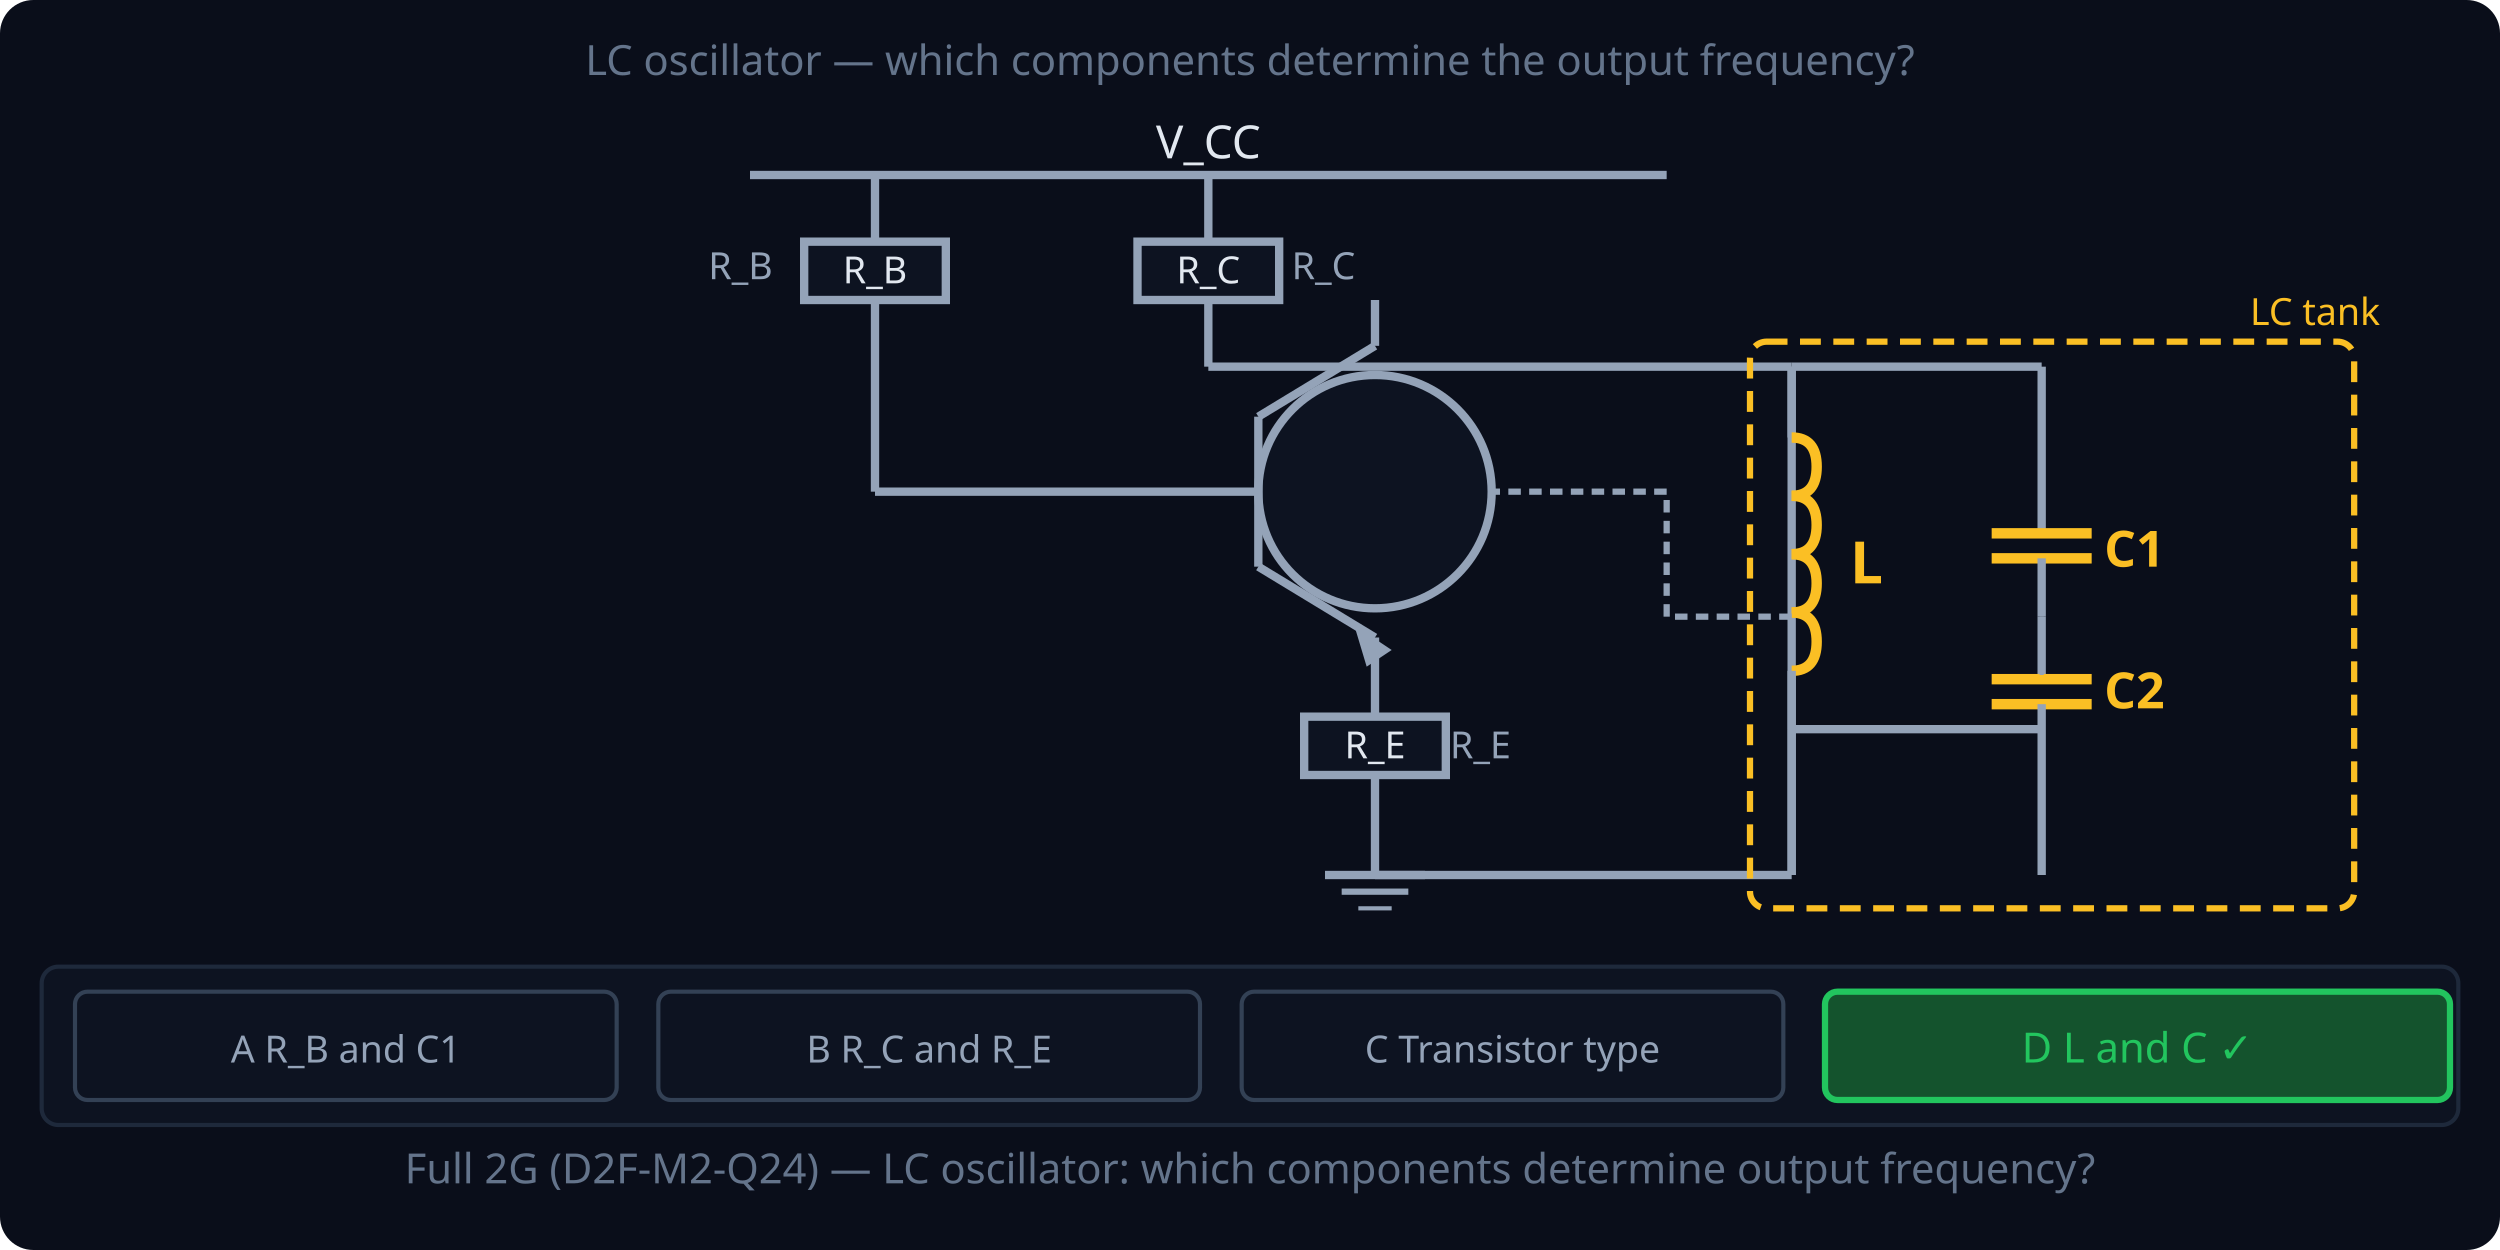
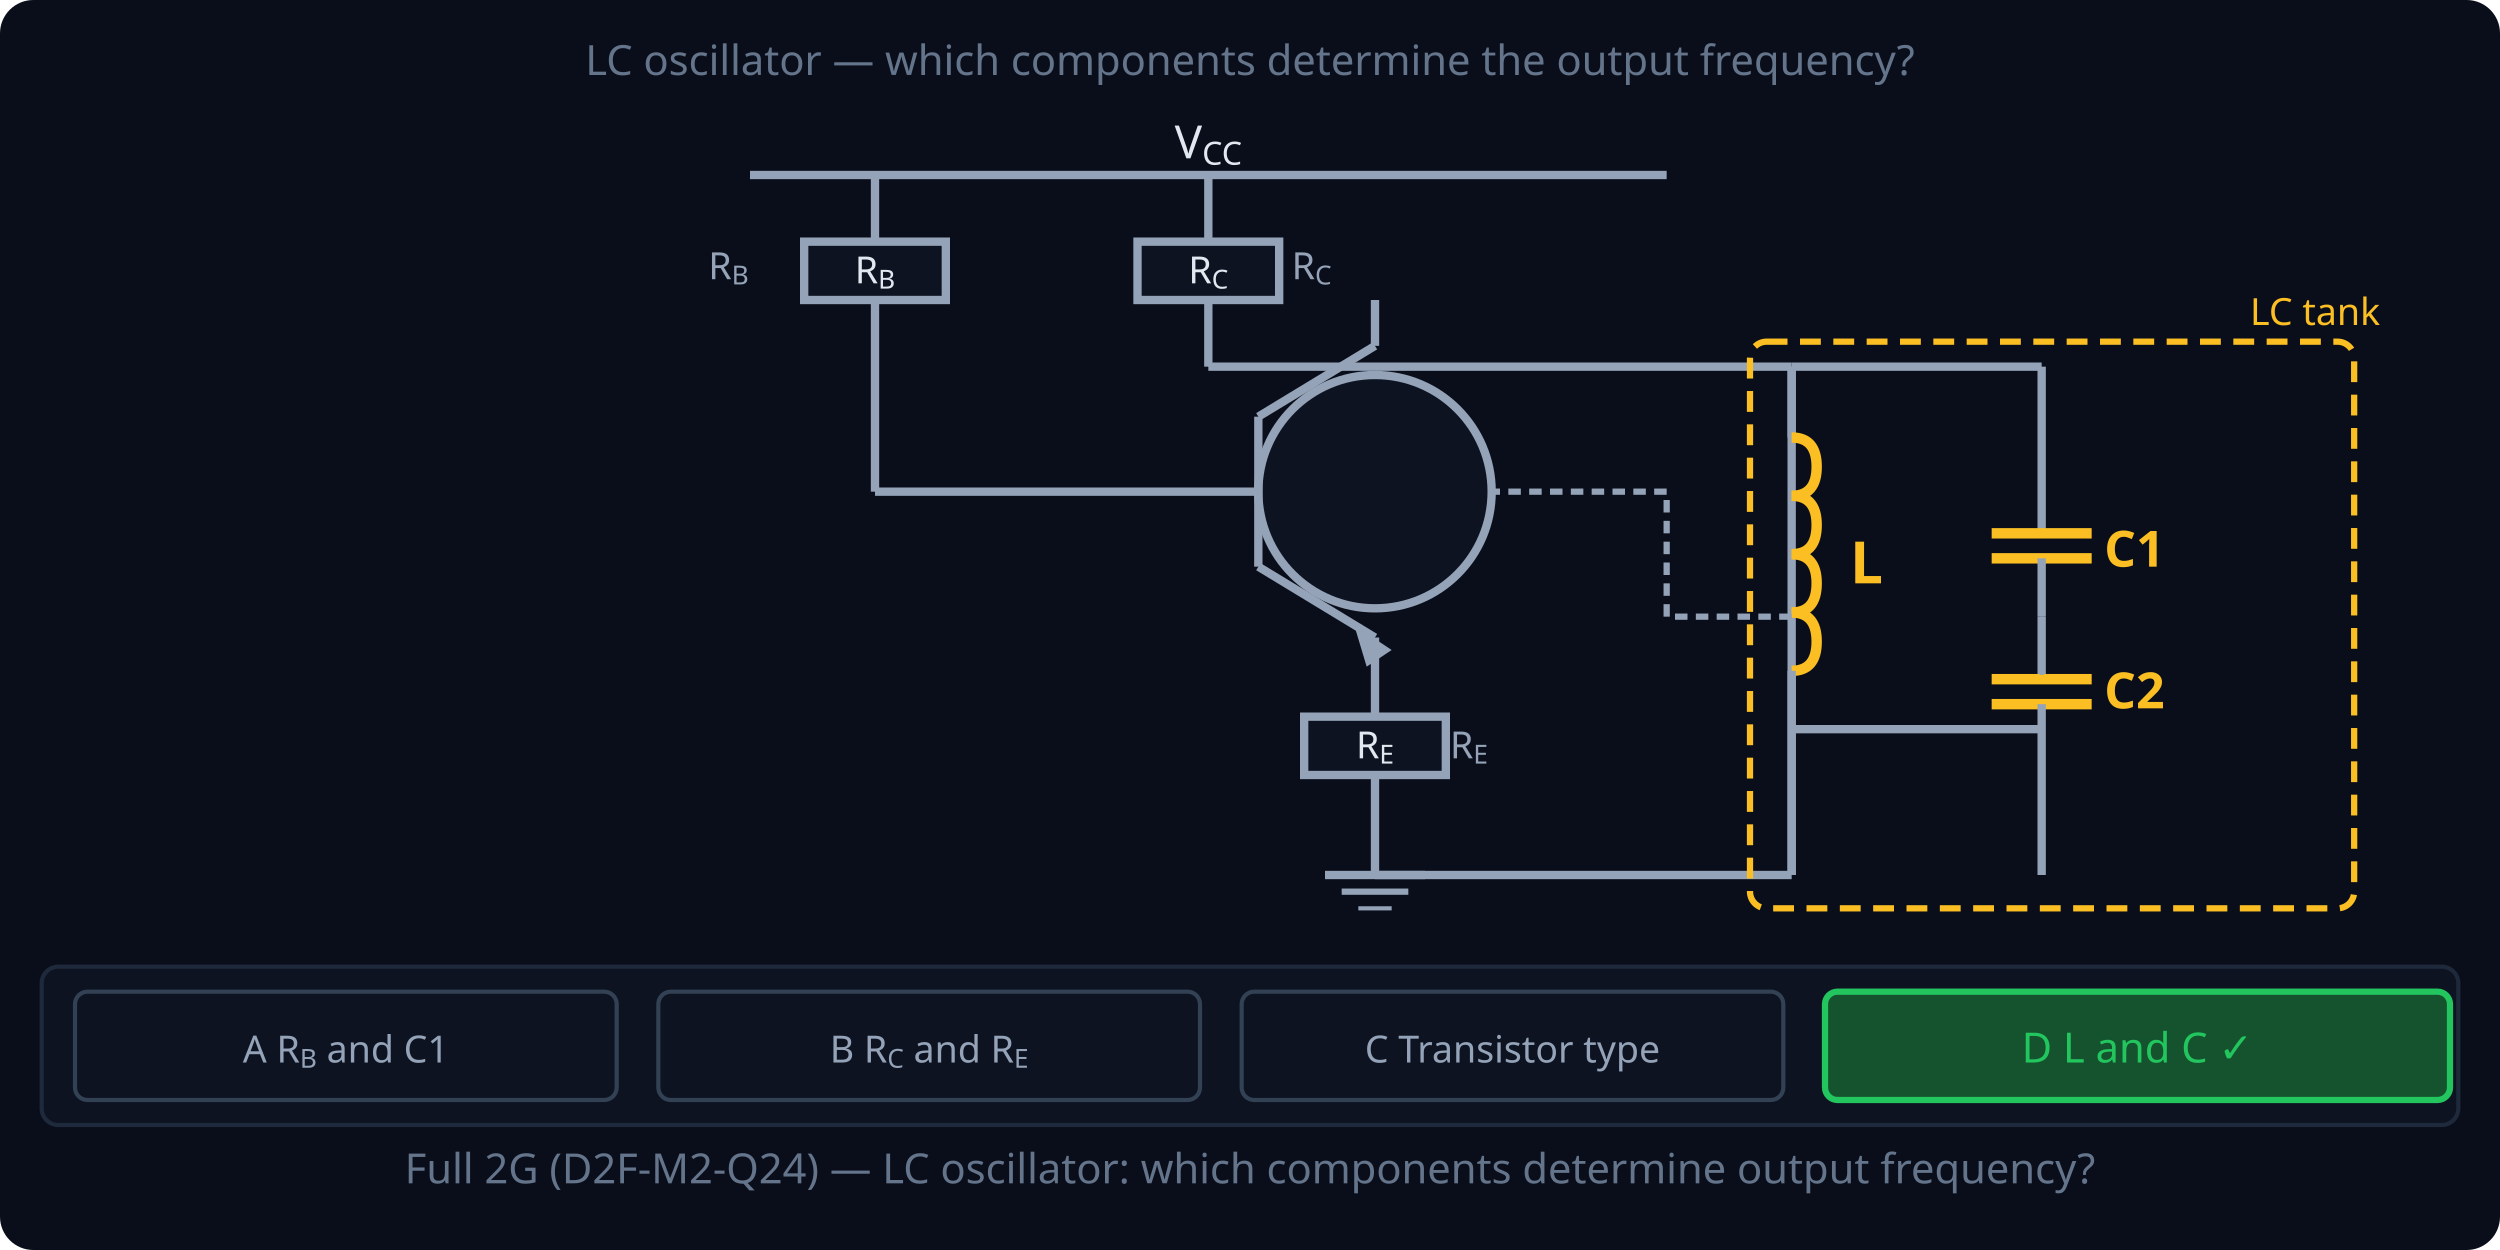
<svg xmlns="http://www.w3.org/2000/svg" viewBox="0 0 600 300" width="600" height="300">
  <rect width="600" height="300" rx="8" fill="#0a0e1a" />
  <text x="300" y="18" font-family="IBM Plex Sans" font-size="10" fill="#64748b" text-anchor="middle">LC oscillator — which components determine the output frequency?</text>
-   <text x="290" y="38" font-family="IBM Plex Mono" font-size="11" fill="#e2e8f0" text-anchor="middle">V_CC</text>
+   <text x="290" y="38" font-family="IBM Plex Mono" font-size="11" fill="#e2e8f0" text-anchor="middle">V<tspan baseline-shift="sub" font-size="70%">CC</tspan>
+   </text>
  <line x1="180" y1="42" x2="400" y2="42" stroke="#94a3b8" stroke-width="2" />
  <line x1="290" y1="42" x2="290" y2="58" stroke="#94a3b8" stroke-width="2" />
  <rect x="273" y="58" width="34" height="14" rx="0" fill="#0d1321" stroke="#94a3b8" stroke-width="2" />
-   <text x="290" y="68" font-family="IBM Plex Mono" font-size="9" fill="#e2e8f0" text-anchor="middle">R_C</text>
+   <text x="290" y="68" font-family="IBM Plex Mono" font-size="9" fill="#e2e8f0" text-anchor="middle">R<tspan baseline-shift="sub" font-size="70%">C</tspan>
+   </text>
  <line x1="290" y1="72" x2="290" y2="88" stroke="#94a3b8" stroke-width="2" />
-   <text x="310" y="67" font-family="IBM Plex Mono" font-size="9" fill="#94a3b8">R_C</text>
+   <text x="310" y="67" font-family="IBM Plex Mono" font-size="9" fill="#94a3b8">R<tspan baseline-shift="sub" font-size="70%">C</tspan>
+   </text>
  <line x1="210" y1="42" x2="210" y2="58" stroke="#94a3b8" stroke-width="2" />
  <rect x="193" y="58" width="34" height="14" rx="0" fill="#0d1321" stroke="#94a3b8" stroke-width="2" />
-   <text x="210" y="68" font-family="IBM Plex Mono" font-size="9" fill="#e2e8f0" text-anchor="middle">R_B</text>
+   <text x="210" y="68" font-family="IBM Plex Mono" font-size="9" fill="#e2e8f0" text-anchor="middle">R<tspan baseline-shift="sub" font-size="70%">B</tspan>
+   </text>
  <line x1="210" y1="72" x2="210" y2="118" stroke="#94a3b8" stroke-width="2" />
-   <text x="170" y="67" font-family="IBM Plex Mono" font-size="9" fill="#94a3b8">R_B</text>
+   <text x="170" y="67" font-family="IBM Plex Mono" font-size="9" fill="#94a3b8">R<tspan baseline-shift="sub" font-size="70%">B</tspan>
+   </text>
  <circle cx="330" cy="118" r="28" fill="#0d1321" stroke="#94a3b8" stroke-width="2" />
  <line x1="210" y1="118" x2="302" y2="118" stroke="#94a3b8" stroke-width="2" />
  <line x1="302" y1="100" x2="302" y2="136" stroke="#94a3b8" stroke-width="2" />
  <line x1="302" y1="100" x2="330" y2="83" stroke="#94a3b8" stroke-width="2" />
  <line x1="330" y1="83" x2="330" y2="72" stroke="#94a3b8" stroke-width="2" />
  <line x1="290" y1="88" x2="330" y2="88" stroke="#94a3b8" stroke-width="2" />
  <line x1="302" y1="136" x2="330" y2="153" stroke="#94a3b8" stroke-width="2" />
  <polygon points="325,150 334,156 328,160" fill="#94a3b8" />
  <line x1="330" y1="153" x2="330" y2="172" stroke="#94a3b8" stroke-width="2" />
  <rect x="313" y="172" width="34" height="14" rx="0" fill="#0d1321" stroke="#94a3b8" stroke-width="2" />
-   <text x="330" y="182" font-family="IBM Plex Mono" font-size="9" fill="#e2e8f0" text-anchor="middle">R_E</text>
+   <text x="330" y="182" font-family="IBM Plex Mono" font-size="9" fill="#e2e8f0" text-anchor="middle">R<tspan baseline-shift="sub" font-size="70%">E</tspan>
+   </text>
  <line x1="330" y1="186" x2="330" y2="210" stroke="#94a3b8" stroke-width="2" />
-   <text x="348" y="182" font-family="IBM Plex Mono" font-size="9" fill="#94a3b8">R_E</text>
+   <text x="348" y="182" font-family="IBM Plex Mono" font-size="9" fill="#94a3b8">R<tspan baseline-shift="sub" font-size="70%">E</tspan>
+   </text>
  <line x1="318" y1="210" x2="342" y2="210" stroke="#94a3b8" stroke-width="2" />
  <line x1="322" y1="214" x2="338" y2="214" stroke="#94a3b8" stroke-width="1.5" />
  <line x1="326" y1="218" x2="334" y2="218" stroke="#94a3b8" stroke-width="1" />
  <line x1="430" y1="88" x2="430" y2="210" stroke="#94a3b8" stroke-width="2" />
  <line x1="330" y1="88" x2="430" y2="88" stroke="#94a3b8" stroke-width="2" />
  <line x1="330" y1="210" x2="430" y2="210" stroke="#94a3b8" stroke-width="2" />
  <line x1="430" y1="88" x2="430" y2="105" stroke="#94a3b8" stroke-width="2" />
  <path d="M430,105 Q436,105 436,112 Q436,119 430,119" fill="none" stroke="#fbbf24" stroke-width="2.5" />
  <path d="M430,119 Q436,119 436,126 Q436,133 430,133" fill="none" stroke="#fbbf24" stroke-width="2.5" />
  <path d="M430,133 Q436,133 436,140 Q436,147 430,147" fill="none" stroke="#fbbf24" stroke-width="2.5" />
  <path d="M430,147 Q436,147 436,154 Q436,161 430,161" fill="none" stroke="#fbbf24" stroke-width="2.5" />
  <line x1="430" y1="161" x2="430" y2="175" stroke="#94a3b8" stroke-width="2" />
  <text x="444" y="140" font-family="IBM Plex Mono" font-size="14" fill="#fbbf24" font-weight="bold">L</text>
  <line x1="490" y1="88" x2="490" y2="128" stroke="#94a3b8" stroke-width="2" />
  <line x1="478" y1="128" x2="502" y2="128" stroke="#fbbf24" stroke-width="2.5" />
  <line x1="478" y1="134" x2="502" y2="134" stroke="#fbbf24" stroke-width="2.5" />
  <line x1="490" y1="134" x2="490" y2="148" stroke="#94a3b8" stroke-width="2" />
  <text x="505" y="136" font-family="IBM Plex Mono" font-size="12" fill="#fbbf24" font-weight="bold">C1</text>
  <line x1="490" y1="163" x2="490" y2="148" stroke="#94a3b8" stroke-width="2" />
  <line x1="478" y1="163" x2="502" y2="163" stroke="#fbbf24" stroke-width="2.5" />
  <line x1="478" y1="169" x2="502" y2="169" stroke="#fbbf24" stroke-width="2.5" />
  <line x1="490" y1="169" x2="490" y2="210" stroke="#94a3b8" stroke-width="2" />
  <text x="505" y="170" font-family="IBM Plex Mono" font-size="12" fill="#fbbf24" font-weight="bold">C2</text>
  <line x1="430" y1="88" x2="490" y2="88" stroke="#94a3b8" stroke-width="2" />
  <line x1="430" y1="175" x2="490" y2="175" stroke="#94a3b8" stroke-width="2" />
  <line x1="490" y1="148" x2="490" y2="163" stroke="#94a3b8" stroke-width="1" stroke-dasharray="2,2" />
  <line x1="430" y1="175" x2="430" y2="210" stroke="#94a3b8" stroke-width="2" />
  <rect x="420" y="82" width="145" height="136" rx="4" fill="none" stroke="#fbbf24" stroke-width="1.5" stroke-dasharray="5,3" />
  <text x="540" y="78" font-family="IBM Plex Mono" font-size="9" fill="#fbbf24">LC tank</text>
  <line x1="430" y1="148" x2="400" y2="148" stroke="#94a3b8" stroke-width="1.5" stroke-dasharray="3,2" />
  <line x1="400" y1="148" x2="400" y2="118" stroke="#94a3b8" stroke-width="1.5" stroke-dasharray="3,2" />
  <line x1="400" y1="118" x2="358" y2="118" stroke="#94a3b8" stroke-width="1.5" stroke-dasharray="3,2" />
  <rect x="10" y="232" width="580" height="38" rx="4" fill="#0d1321" stroke="#1e293b" stroke-width="1" />
  <rect x="18" y="238" width="130" height="26" rx="3" fill="#0d1321" stroke="#334155" stroke-width="1" />
-   <text x="83" y="255" font-family="IBM Plex Mono" font-size="9" fill="#94a3b8" text-anchor="middle">A  R_B and C1</text>
+   <text x="83" y="255" font-family="IBM Plex Mono" font-size="9" fill="#94a3b8" text-anchor="middle">A  R<tspan baseline-shift="sub" font-size="70%">B</tspan> and C1</text>
  <rect x="158" y="238" width="130" height="26" rx="3" fill="#0d1321" stroke="#334155" stroke-width="1" />
-   <text x="223" y="255" font-family="IBM Plex Mono" font-size="9" fill="#94a3b8" text-anchor="middle">B  R_C and R_E</text>
+   <text x="223" y="255" font-family="IBM Plex Mono" font-size="9" fill="#94a3b8" text-anchor="middle">B  R<tspan baseline-shift="sub" font-size="70%">C</tspan> and R<tspan baseline-shift="sub" font-size="70%">E</tspan>
+   </text>
  <rect x="298" y="238" width="130" height="26" rx="3" fill="#0d1321" stroke="#334155" stroke-width="1" />
  <text x="363" y="255" font-family="IBM Plex Mono" font-size="9" fill="#94a3b8" text-anchor="middle">C  Transistor type</text>
  <rect x="438" y="238" width="150" height="26" rx="3" fill="#14532d" stroke="#22c55e" stroke-width="1.5" />
  <text x="513" y="255" font-family="IBM Plex Mono" font-size="10" fill="#22c55e" text-anchor="middle">D  L and C ✓</text>
  <text x="300" y="284" font-family="IBM Plex Sans" font-size="10" fill="#64748b" text-anchor="middle">Full 2G (D2F-M2-Q24) — LC oscillator: which components determine output frequency?</text>
</svg>
